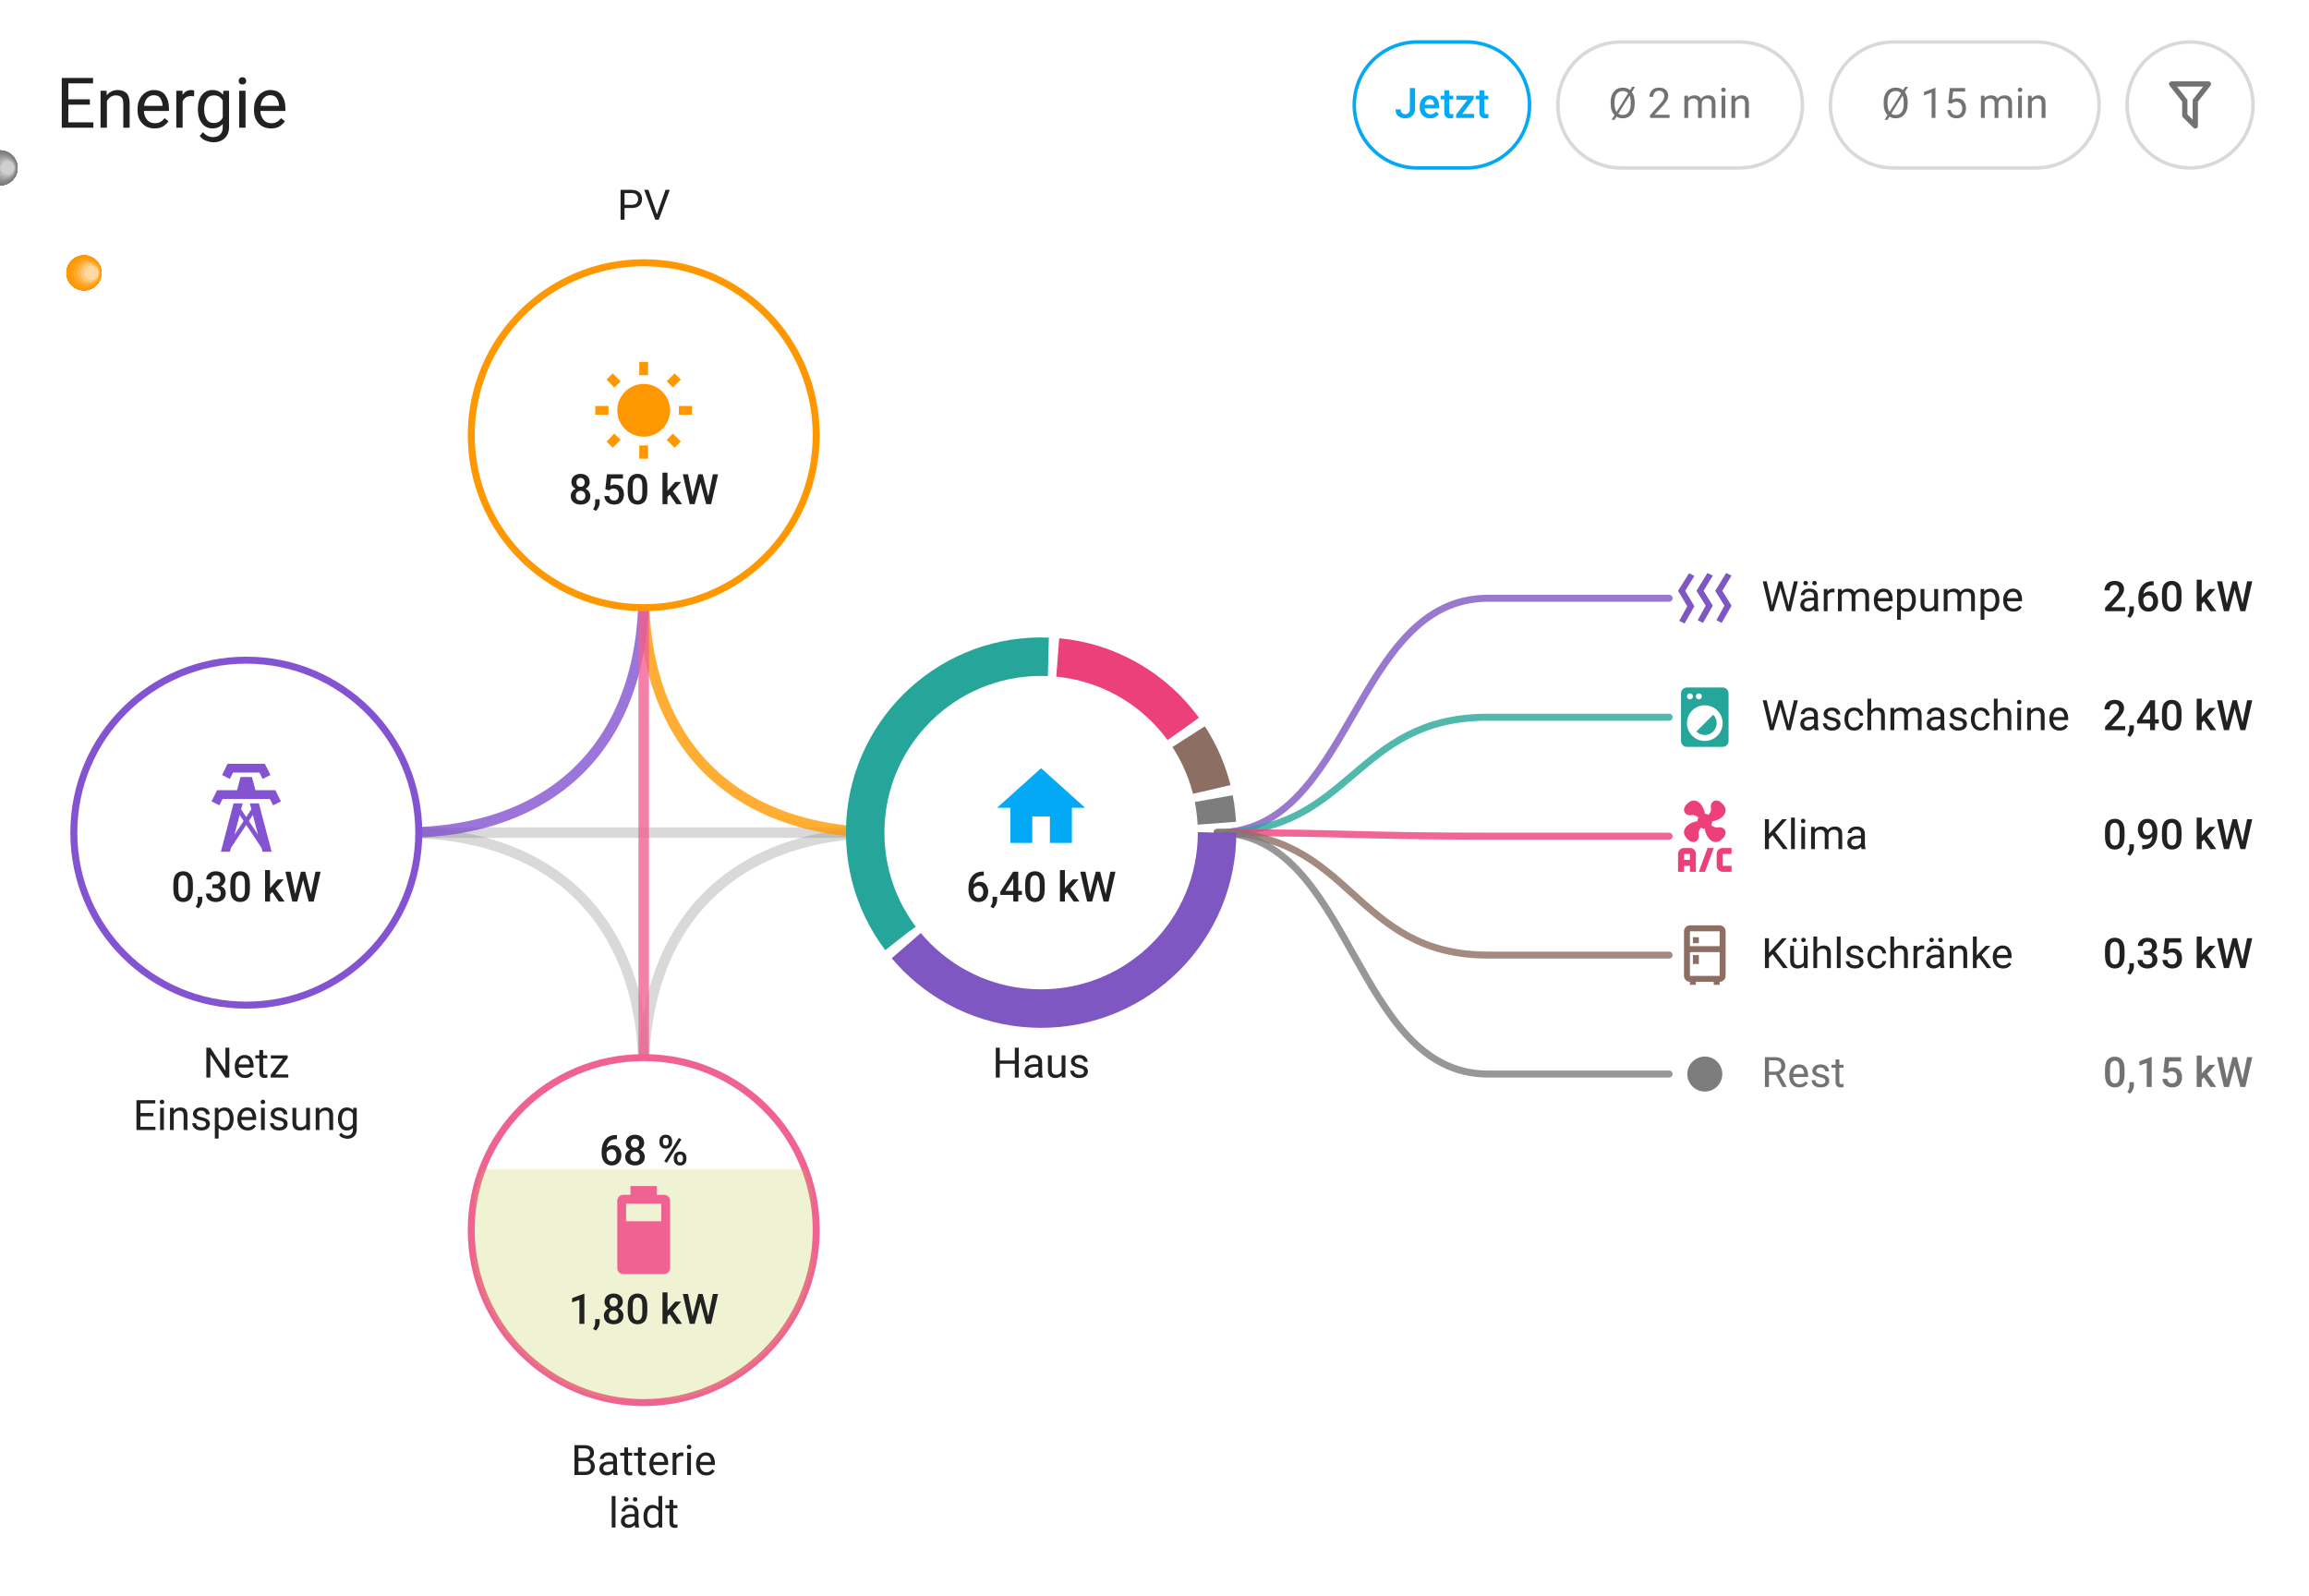
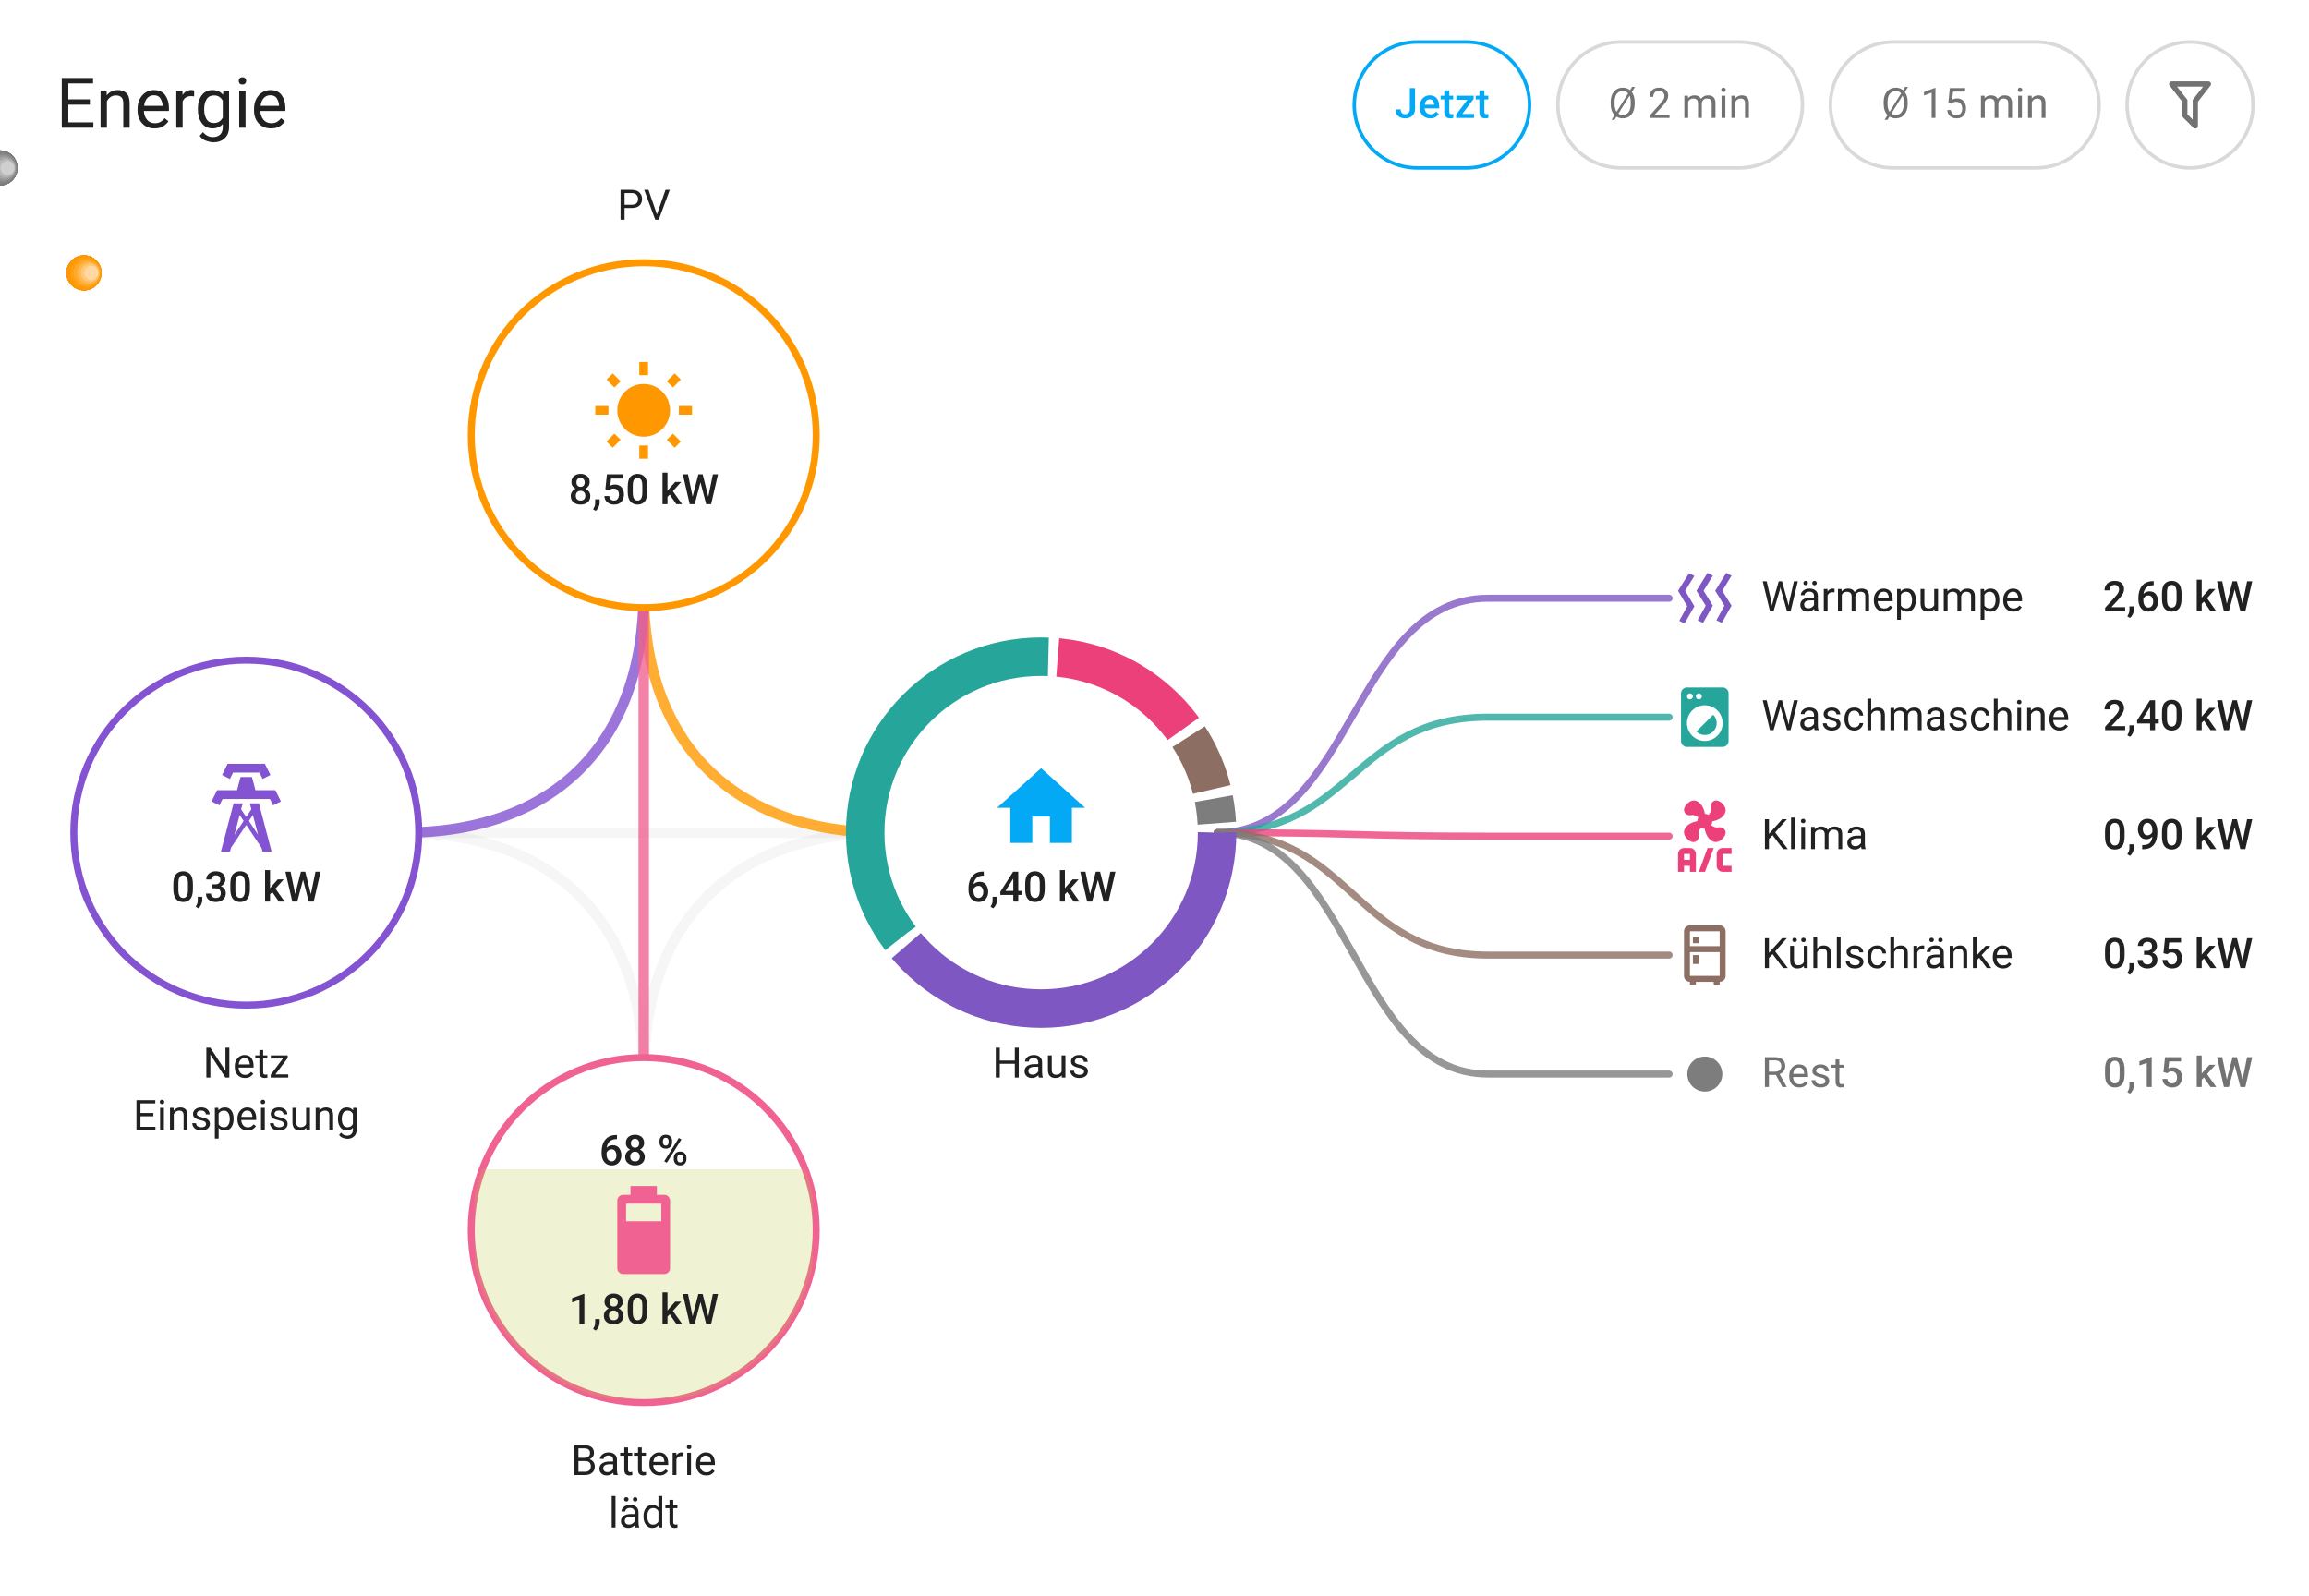
<svg xmlns="http://www.w3.org/2000/svg" xmlns:xlink="http://www.w3.org/1999/xlink" width="660" height="456" viewBox="0 0 660 456" role="img" aria-label="EnerLens Card">
  <rect x="0" y="0" width="660.0" height="456.0" rx="12" fill="rgb(255, 255, 255)" />
  <g transform="translate(24,78) scale(0.8)">
-     <path d="M114,200 L286,200" fill="none" stroke="rgba(127, 127, 127, 0.3)" stroke-width="3.75px" stroke-linecap="round" opacity="1" />
-     <path d="M114,200 C168,200 200,232 200,286" fill="none" stroke="rgba(127, 127, 127, 0.3)" stroke-width="3.75px" stroke-linecap="round" opacity="1" />
-     <path d="M200,286 C200,232 232,200 286,200" fill="none" stroke="rgba(127, 127, 127, 0.3)" stroke-width="3.75px" stroke-linecap="round" opacity="1" />
+     <path d="M114,200 L286,200" fill="none" stroke="rgba(127, 127, 127, 0.3)" stroke-width="3.75px" stroke-linecap="round" opacity="0.25" />
+     <path d="M114,200 C168,200 200,232 200,286" fill="none" stroke="rgba(127, 127, 127, 0.3)" stroke-width="3.75px" stroke-linecap="round" opacity="0.25" />
+     <path d="M200,286 C200,232 232,200 286,200" fill="none" stroke="rgba(127, 127, 127, 0.3)" stroke-width="3.75px" stroke-linecap="round" opacity="0.25" />
    <path d="M200,114 C200,168 232,200 286,200" fill="none" stroke="rgb(255, 152, 0)" stroke-width="3.75px" stroke-linecap="round" opacity="0.8" />
    <path d="M200,114 C200,168 168,200 114,200" fill="none" stroke="rgb(131, 83, 209)" stroke-width="3.75px" stroke-linecap="round" opacity="0.8" />
    <path d="M200,114 L200,286" fill="none" stroke="rgb(240, 98, 146)" stroke-width="3.75px" stroke-linecap="round" opacity="0.8" />
    <g>
      <circle cx="0.00" r="6.25" fill="rgb(240, 98, 146)" />
      <circle cx="0.53" r="5.50" fill="rgb(243, 129, 168)" fill-opacity="0.316" />
      <circle cx="1.05" r="4.75" fill="rgb(246, 161, 190)" fill-opacity="0.316" />
      <circle cx="1.57" r="4.00" fill="rgb(249, 192, 211)" fill-opacity="0.316" />
      <circle cx="2.10" r="3.25" fill="rgb(252, 224, 233)" fill-opacity="0.316" />
      <circle cx="2.63" r="2.50" fill="rgb(255, 255, 255)" fill-opacity="0.316" />
-       <animateMotion dur="1.10s" repeatCount="indefinite" begin="-0.30s" path="M 200 114 L 200 286" rotate="auto" />
+       <animateMotion dur="1.10s" repeatCount="indefinite" begin="-0.68s" path="M 200 114 L 200 286" rotate="auto" />
    </g>
    <g>
      <circle cx="0.00" r="6.25" fill="rgb(240, 98, 146)" />
      <circle cx="0.53" r="5.50" fill="rgb(243, 129, 168)" fill-opacity="0.316" />
      <circle cx="1.05" r="4.75" fill="rgb(246, 161, 190)" fill-opacity="0.316" />
      <circle cx="1.57" r="4.00" fill="rgb(249, 192, 211)" fill-opacity="0.316" />
      <circle cx="2.10" r="3.25" fill="rgb(252, 224, 233)" fill-opacity="0.316" />
      <circle cx="2.63" r="2.50" fill="rgb(255, 255, 255)" fill-opacity="0.316" />
-       <animateMotion dur="1.10s" repeatCount="indefinite" begin="-0.85s" path="M 200 114 L 200 286" rotate="auto" />
+       <animateMotion dur="1.10s" repeatCount="indefinite" begin="-0.13s" path="M 200 114 L 200 286" rotate="auto" />
    </g>
    <g>
      <circle cx="0.00" r="6.25" fill="rgb(131, 83, 209)" />
      <circle cx="0.53" r="5.50" fill="rgb(156, 117, 218)" fill-opacity="0.316" />
      <circle cx="1.05" r="4.75" fill="rgb(181, 152, 227)" fill-opacity="0.316" />
      <circle cx="1.57" r="4.00" fill="rgb(205, 186, 237)" fill-opacity="0.316" />
      <circle cx="2.10" r="3.25" fill="rgb(230, 221, 246)" fill-opacity="0.316" />
      <circle cx="2.63" r="2.50" fill="rgb(255, 255, 255)" fill-opacity="0.316" />
-       <animateMotion dur="4.50s" repeatCount="indefinite" begin="-0.30s" path="M 200 114 C 200 168 168 200 114 200" rotate="auto" />
-     </g>
-     <g>
-       <circle cx="0.00" r="6.25" fill="rgb(255, 152, 0)" />
-       <circle cx="0.53" r="5.50" fill="rgb(255, 173, 51)" fill-opacity="0.316" />
-       <circle cx="1.05" r="4.75" fill="rgb(255, 193, 102)" fill-opacity="0.316" />
-       <circle cx="1.57" r="4.00" fill="rgb(255, 214, 153)" fill-opacity="0.316" />
-       <circle cx="2.10" r="3.25" fill="rgb(255, 234, 204)" fill-opacity="0.316" />
-       <circle cx="2.63" r="2.50" fill="rgb(255, 255, 255)" fill-opacity="0.316" />
-       <animateMotion dur="1.10s" repeatCount="indefinite" begin="-0.30s" path="M 200 114 C 200 168 232 200 286 200" rotate="auto" />
-     </g>
-     <g>
-       <circle cx="0.00" r="6.25" fill="rgb(255, 152, 0)" />
-       <circle cx="0.53" r="5.50" fill="rgb(255, 173, 51)" fill-opacity="0.316" />
-       <circle cx="1.05" r="4.75" fill="rgb(255, 193, 102)" fill-opacity="0.316" />
-       <circle cx="1.57" r="4.00" fill="rgb(255, 214, 153)" fill-opacity="0.316" />
-       <circle cx="2.10" r="3.25" fill="rgb(255, 234, 204)" fill-opacity="0.316" />
-       <circle cx="2.63" r="2.50" fill="rgb(255, 255, 255)" fill-opacity="0.316" />
-       <animateMotion dur="1.10s" repeatCount="indefinite" begin="-0.52s" path="M 200 114 C 200 168 232 200 286 200" rotate="auto" />
-     </g>
-     <g>
-       <circle cx="0.00" r="6.25" fill="rgb(255, 152, 0)" />
-       <circle cx="0.53" r="5.50" fill="rgb(255, 173, 51)" fill-opacity="0.316" />
-       <circle cx="1.05" r="4.75" fill="rgb(255, 193, 102)" fill-opacity="0.316" />
-       <circle cx="1.57" r="4.00" fill="rgb(255, 214, 153)" fill-opacity="0.316" />
-       <circle cx="2.10" r="3.25" fill="rgb(255, 234, 204)" fill-opacity="0.316" />
-       <circle cx="2.63" r="2.50" fill="rgb(255, 255, 255)" fill-opacity="0.316" />
-       <animateMotion dur="1.10s" repeatCount="indefinite" begin="-0.74s" path="M 200 114 C 200 168 232 200 286 200" rotate="auto" />
-     </g>
-     <g>
-       <circle cx="0.00" r="6.25" fill="rgb(255, 152, 0)" />
-       <circle cx="0.53" r="5.50" fill="rgb(255, 173, 51)" fill-opacity="0.316" />
-       <circle cx="1.05" r="4.75" fill="rgb(255, 193, 102)" fill-opacity="0.316" />
-       <circle cx="1.57" r="4.00" fill="rgb(255, 214, 153)" fill-opacity="0.316" />
-       <circle cx="2.10" r="3.25" fill="rgb(255, 234, 204)" fill-opacity="0.316" />
-       <circle cx="2.63" r="2.50" fill="rgb(255, 255, 255)" fill-opacity="0.316" />
-       <animateMotion dur="1.10s" repeatCount="indefinite" begin="-0.96s" path="M 200 114 C 200 168 232 200 286 200" rotate="auto" />
-     </g>
-     <g>
-       <circle cx="0.00" r="6.25" fill="rgb(255, 152, 0)" />
-       <circle cx="0.53" r="5.50" fill="rgb(255, 173, 51)" fill-opacity="0.316" />
-       <circle cx="1.05" r="4.75" fill="rgb(255, 193, 102)" fill-opacity="0.316" />
-       <circle cx="1.57" r="4.00" fill="rgb(255, 214, 153)" fill-opacity="0.316" />
-       <circle cx="2.10" r="3.25" fill="rgb(255, 234, 204)" fill-opacity="0.316" />
-       <circle cx="2.63" r="2.50" fill="rgb(255, 255, 255)" fill-opacity="0.316" />
-       <animateMotion dur="1.10s" repeatCount="indefinite" begin="-0.08s" path="M 200 114 C 200 168 232 200 286 200" rotate="auto" />
+       <animateMotion dur="4.50s" repeatCount="indefinite" begin="-3.98s" path="M 200 114 C 200 168 168 200 114 200" rotate="auto" />
+     </g>
+     <g>
+       <circle cx="0.00" r="6.25" fill="rgb(255, 152, 0)" />
+       <circle cx="0.53" r="5.50" fill="rgb(255, 173, 51)" fill-opacity="0.316" />
+       <circle cx="1.05" r="4.75" fill="rgb(255, 193, 102)" fill-opacity="0.316" />
+       <circle cx="1.57" r="4.00" fill="rgb(255, 214, 153)" fill-opacity="0.316" />
+       <circle cx="2.10" r="3.25" fill="rgb(255, 234, 204)" fill-opacity="0.316" />
+       <circle cx="2.63" r="2.50" fill="rgb(255, 255, 255)" fill-opacity="0.316" />
+       <animateMotion dur="1.10s" repeatCount="indefinite" begin="-0.68s" path="M 200 114 C 200 168 232 200 286 200" rotate="auto" />
+     </g>
+     <g>
+       <circle cx="0.00" r="6.25" fill="rgb(255, 152, 0)" />
+       <circle cx="0.53" r="5.50" fill="rgb(255, 173, 51)" fill-opacity="0.316" />
+       <circle cx="1.05" r="4.75" fill="rgb(255, 193, 102)" fill-opacity="0.316" />
+       <circle cx="1.57" r="4.00" fill="rgb(255, 214, 153)" fill-opacity="0.316" />
+       <circle cx="2.10" r="3.25" fill="rgb(255, 234, 204)" fill-opacity="0.316" />
+       <circle cx="2.63" r="2.50" fill="rgb(255, 255, 255)" fill-opacity="0.316" />
+       <animateMotion dur="1.10s" repeatCount="indefinite" begin="-0.90s" path="M 200 114 C 200 168 232 200 286 200" rotate="auto" />
+     </g>
+     <g>
+       <circle cx="0.00" r="6.25" fill="rgb(255, 152, 0)" />
+       <circle cx="0.53" r="5.50" fill="rgb(255, 173, 51)" fill-opacity="0.316" />
+       <circle cx="1.05" r="4.75" fill="rgb(255, 193, 102)" fill-opacity="0.316" />
+       <circle cx="1.57" r="4.00" fill="rgb(255, 214, 153)" fill-opacity="0.316" />
+       <circle cx="2.10" r="3.25" fill="rgb(255, 234, 204)" fill-opacity="0.316" />
+       <circle cx="2.63" r="2.50" fill="rgb(255, 255, 255)" fill-opacity="0.316" />
+       <animateMotion dur="1.10s" repeatCount="indefinite" begin="-0.02s" path="M 200 114 C 200 168 232 200 286 200" rotate="auto" />
+     </g>
+     <g>
+       <circle cx="0.00" r="6.25" fill="rgb(255, 152, 0)" />
+       <circle cx="0.53" r="5.50" fill="rgb(255, 173, 51)" fill-opacity="0.316" />
+       <circle cx="1.05" r="4.75" fill="rgb(255, 193, 102)" fill-opacity="0.316" />
+       <circle cx="1.57" r="4.00" fill="rgb(255, 214, 153)" fill-opacity="0.316" />
+       <circle cx="2.10" r="3.25" fill="rgb(255, 234, 204)" fill-opacity="0.316" />
+       <circle cx="2.63" r="2.50" fill="rgb(255, 255, 255)" fill-opacity="0.316" />
+       <animateMotion dur="1.10s" repeatCount="indefinite" begin="-0.24s" path="M 200 114 C 200 168 232 200 286 200" rotate="auto" />
+     </g>
+     <g>
+       <circle cx="0.00" r="6.25" fill="rgb(255, 152, 0)" />
+       <circle cx="0.53" r="5.50" fill="rgb(255, 173, 51)" fill-opacity="0.316" />
+       <circle cx="1.05" r="4.75" fill="rgb(255, 193, 102)" fill-opacity="0.316" />
+       <circle cx="1.57" r="4.00" fill="rgb(255, 214, 153)" fill-opacity="0.316" />
+       <circle cx="2.10" r="3.25" fill="rgb(255, 234, 204)" fill-opacity="0.316" />
+       <circle cx="2.63" r="2.50" fill="rgb(255, 255, 255)" fill-opacity="0.316" />
+       <animateMotion dur="1.10s" repeatCount="indefinite" begin="-0.46s" path="M 200 114 C 200 168 232 200 286 200" rotate="auto" />
    </g>
  </g>
  <g transform="translate(0,48)">
    <path id="line-sensor-c1" d="M347.9,190.0 C386.7,190.0 386.7,123.0 425.4,123.0 L477.1,123.0" fill="none" stroke="rgb(126, 87, 194)" stroke-width="2px" stroke-linecap="round" opacity="0.8">
      <animate attributeName="d" values="M347.9,190.0 C386.7,190.0 386.7,123.0 425.4,123.0 L477.1,123.0;M347.9,190.0 C386.7,190.0 386.7,123.0 425.4,123.0 L477.1,123.0;M347.9,190.0 C386.7,190.0 386.7,157.0 425.4,157.0 L477.1,157.0;M347.9,190.0 C386.7,190.0 386.7,157.0 425.4,157.0 L477.1,157.0;M347.9,190.0 C386.7,190.0 386.7,123.0 425.4,123.0 L477.1,123.0" keyTimes="0;0.425;0.5;0.925;1" dur="8s" repeatCount="indefinite" calcMode="spline" keySplines="0 0 1 1;.4 0 .2 1;0 0 1 1;.4 0 .2 1" />
    </path>
    <g>
      <circle cx="0.00" r="5.00" fill="rgb(126, 87, 194)" />
      <circle cx="0.42" r="4.40" fill="rgb(152, 121, 206)" fill-opacity="0.316" />
      <circle cx="0.84" r="3.80" fill="rgb(178, 154, 218)" fill-opacity="0.316" />
      <circle cx="1.26" r="3.20" fill="rgb(203, 188, 231)" fill-opacity="0.316" />
      <circle cx="1.68" r="2.60" fill="rgb(229, 221, 243)" fill-opacity="0.316" />
      <circle cx="2.10" r="2.00" fill="rgb(255, 255, 255)" fill-opacity="0.316" />
-       <animateMotion dur="1.10s" repeatCount="indefinite" begin="-0.15s" rotate="auto">
+       <animateMotion dur="1.10s" repeatCount="indefinite" begin="-1.08s" rotate="auto">
        <mpath href="#line-sensor-c1" xlink:href="#line-sensor-c1" />
      </animateMotion>
    </g>
    <g>
      <circle cx="0.00" r="5.00" fill="rgb(126, 87, 194)" />
      <circle cx="0.42" r="4.40" fill="rgb(152, 121, 206)" fill-opacity="0.316" />
      <circle cx="0.84" r="3.80" fill="rgb(178, 154, 218)" fill-opacity="0.316" />
      <circle cx="1.26" r="3.20" fill="rgb(203, 188, 231)" fill-opacity="0.316" />
      <circle cx="1.68" r="2.60" fill="rgb(229, 221, 243)" fill-opacity="0.316" />
      <circle cx="2.10" r="2.00" fill="rgb(255, 255, 255)" fill-opacity="0.316" />
-       <animateMotion dur="1.10s" repeatCount="indefinite" begin="-0.52s" rotate="auto">
+       <animateMotion dur="1.10s" repeatCount="indefinite" begin="-1.45s" rotate="auto">
        <mpath href="#line-sensor-c1" xlink:href="#line-sensor-c1" />
      </animateMotion>
    </g>
    <g>
      <circle cx="0.00" r="5.00" fill="rgb(126, 87, 194)" />
      <circle cx="0.42" r="4.40" fill="rgb(152, 121, 206)" fill-opacity="0.316" />
      <circle cx="0.84" r="3.80" fill="rgb(178, 154, 218)" fill-opacity="0.316" />
      <circle cx="1.26" r="3.20" fill="rgb(203, 188, 231)" fill-opacity="0.316" />
      <circle cx="1.68" r="2.60" fill="rgb(229, 221, 243)" fill-opacity="0.316" />
      <circle cx="2.10" r="2.00" fill="rgb(255, 255, 255)" fill-opacity="0.316" />
-       <animateMotion dur="1.10s" repeatCount="indefinite" begin="-0.88s" rotate="auto">
+       <animateMotion dur="1.10s" repeatCount="indefinite" begin="-1.82s" rotate="auto">
        <mpath href="#line-sensor-c1" xlink:href="#line-sensor-c1" />
      </animateMotion>
    </g>
    <path id="line-sensor-c2" d="M347.9,190.0 C386.7,190.0 386.7,157.0 425.4,157.0 L477.1,157.0" fill="none" stroke="rgb(38, 166, 154)" stroke-width="2px" stroke-linecap="round" opacity="0.8">
      <animate attributeName="d" values="M347.9,190.0 C386.7,190.0 386.7,157.0 425.4,157.0 L477.1,157.0;M347.9,190.0 C386.7,190.0 386.7,157.0 425.4,157.0 L477.1,157.0;M347.9,190.0 C386.7,190.0 386.7,123.0 425.4,123.0 L477.1,123.0;M347.9,190.0 C386.7,190.0 386.7,123.0 425.4,123.0 L477.1,123.0;M347.9,190.0 C386.7,190.0 386.7,157.0 425.4,157.0 L477.1,157.0" keyTimes="0;0.425;0.5;0.925;1" dur="8s" repeatCount="indefinite" calcMode="spline" keySplines="0 0 1 1;.4 0 .2 1;0 0 1 1;.4 0 .2 1" />
    </path>
    <g>
      <circle cx="0.00" r="5.00" fill="rgb(38, 166, 154)" />
      <circle cx="0.42" r="4.40" fill="rgb(81, 184, 174)" fill-opacity="0.316" />
      <circle cx="0.84" r="3.80" fill="rgb(125, 202, 194)" fill-opacity="0.316" />
      <circle cx="1.26" r="3.20" fill="rgb(168, 219, 215)" fill-opacity="0.316" />
      <circle cx="1.68" r="2.60" fill="rgb(212, 237, 235)" fill-opacity="0.316" />
      <circle cx="2.10" r="2.00" fill="rgb(255, 255, 255)" fill-opacity="0.316" />
-       <animateMotion dur="1.10s" repeatCount="indefinite" begin="-0.15s" rotate="auto">
+       <animateMotion dur="1.10s" repeatCount="indefinite" begin="-1.08s" rotate="auto">
        <mpath href="#line-sensor-c2" xlink:href="#line-sensor-c2" />
      </animateMotion>
    </g>
    <g>
      <circle cx="0.00" r="5.00" fill="rgb(38, 166, 154)" />
      <circle cx="0.42" r="4.40" fill="rgb(81, 184, 174)" fill-opacity="0.316" />
      <circle cx="0.84" r="3.80" fill="rgb(125, 202, 194)" fill-opacity="0.316" />
      <circle cx="1.26" r="3.20" fill="rgb(168, 219, 215)" fill-opacity="0.316" />
      <circle cx="1.68" r="2.60" fill="rgb(212, 237, 235)" fill-opacity="0.316" />
      <circle cx="2.10" r="2.00" fill="rgb(255, 255, 255)" fill-opacity="0.316" />
-       <animateMotion dur="1.10s" repeatCount="indefinite" begin="-0.52s" rotate="auto">
+       <animateMotion dur="1.10s" repeatCount="indefinite" begin="-1.45s" rotate="auto">
        <mpath href="#line-sensor-c2" xlink:href="#line-sensor-c2" />
      </animateMotion>
    </g>
    <g>
      <circle cx="0.00" r="5.00" fill="rgb(38, 166, 154)" />
      <circle cx="0.42" r="4.40" fill="rgb(81, 184, 174)" fill-opacity="0.316" />
      <circle cx="0.84" r="3.80" fill="rgb(125, 202, 194)" fill-opacity="0.316" />
      <circle cx="1.26" r="3.20" fill="rgb(168, 219, 215)" fill-opacity="0.316" />
      <circle cx="1.68" r="2.60" fill="rgb(212, 237, 235)" fill-opacity="0.316" />
      <circle cx="2.10" r="2.00" fill="rgb(255, 255, 255)" fill-opacity="0.316" />
-       <animateMotion dur="1.10s" repeatCount="indefinite" begin="-0.88s" rotate="auto">
+       <animateMotion dur="1.10s" repeatCount="indefinite" begin="-1.82s" rotate="auto">
        <mpath href="#line-sensor-c2" xlink:href="#line-sensor-c2" />
      </animateMotion>
    </g>
    <path id="line-sensor-c3" d="M347.9,190.0 C386.7,190.0 386.7,191.0 425.4,191.0 L477.1,191.0" fill="none" stroke="rgb(236, 64, 122)" stroke-width="2px" stroke-linecap="round" opacity="0.8" />
    <g>
      <circle cx="0.00" r="5.00" fill="rgb(236, 64, 122)" />
      <circle cx="0.42" r="4.40" fill="rgb(240, 102, 149)" fill-opacity="0.316" />
      <circle cx="0.84" r="3.80" fill="rgb(244, 140, 175)" fill-opacity="0.316" />
      <circle cx="1.26" r="3.20" fill="rgb(247, 179, 202)" fill-opacity="0.316" />
      <circle cx="1.68" r="2.60" fill="rgb(251, 217, 228)" fill-opacity="0.316" />
      <circle cx="2.10" r="2.00" fill="rgb(255, 255, 255)" fill-opacity="0.316" />
-       <animateMotion dur="2.57s" repeatCount="indefinite" begin="-0.15s" rotate="auto">
+       <animateMotion dur="2.57s" repeatCount="indefinite" begin="-1.08s" rotate="auto">
        <mpath href="#line-sensor-c3" xlink:href="#line-sensor-c3" />
      </animateMotion>
    </g>
    <path id="line-sensor-c4" d="M347.9,190.0 C386.7,190.0 386.7,225.0 425.4,225.0 L477.1,225.0" fill="none" stroke="rgb(141, 110, 99)" stroke-width="2px" stroke-linecap="round" opacity="0.8" />
    <g>
      <circle cx="0.00" r="5.00" fill="rgb(141, 110, 99)" />
      <circle cx="0.42" r="4.40" fill="rgb(164, 139, 130)" fill-opacity="0.316" />
      <circle cx="0.84" r="3.80" fill="rgb(187, 168, 161)" fill-opacity="0.316" />
      <circle cx="1.26" r="3.20" fill="rgb(209, 197, 193)" fill-opacity="0.316" />
      <circle cx="1.68" r="2.60" fill="rgb(232, 226, 224)" fill-opacity="0.316" />
      <circle cx="2.10" r="2.00" fill="rgb(255, 255, 255)" fill-opacity="0.316" />
-       <animateMotion dur="4.44s" repeatCount="indefinite" begin="-0.15s" rotate="auto">
+       <animateMotion dur="4.44s" repeatCount="indefinite" begin="-1.08s" rotate="auto">
        <mpath href="#line-sensor-c4" xlink:href="#line-sensor-c4" />
      </animateMotion>
    </g>
    <path id="line--rest-" d="M347.9,190.0 C386.7,190.0 386.7,259.0 425.4,259.0 L477.1,259.0" fill="none" stroke="rgb(125, 125, 125)" stroke-width="2px" stroke-linecap="round" opacity="0.8" />
    <g>
      <circle cx="0.00" r="5.00" fill="rgb(125, 125, 125)" />
      <circle cx="0.42" r="4.40" fill="rgb(151, 151, 151)" fill-opacity="0.316" />
      <circle cx="0.84" r="3.80" fill="rgb(177, 177, 177)" fill-opacity="0.316" />
      <circle cx="1.26" r="3.20" fill="rgb(203, 203, 203)" fill-opacity="0.316" />
      <circle cx="1.68" r="2.60" fill="rgb(229, 229, 229)" fill-opacity="0.316" />
      <circle cx="2.10" r="2.00" fill="rgb(255, 255, 255)" fill-opacity="0.316" />
-       <animateMotion dur="4.50s" repeatCount="indefinite" begin="-0.15s" rotate="auto">
+       <animateMotion dur="4.50s" repeatCount="indefinite" begin="-1.08s" rotate="auto">
        <mpath href="#line--rest-" xlink:href="#line--rest-" />
      </animateMotion>
    </g>
  </g>
  <circle cx="184" cy="124.4" r="49.3" fill="rgb(255, 255, 255)" stroke="rgb(255, 152, 0)" stroke-width="2" />
  <g transform="translate(168.9,102.2) scale(1.2572)" />
  <g transform="translate(168.9,102.2) scale(1.2572)">
    <path d="M3.55 19.09L4.96 20.5L6.76 18.71L5.34 17.29M12 6C8.69 6 6 8.69 6 12S8.69 18 12 18 18 15.31 18 12C18 8.68 15.31 6 12 6M20 13H23V11H20M17.24 18.71L19.04 20.5L20.45 19.09L18.66 17.29M20.45 5L19.04 3.6L17.24 5.39L18.66 6.81M13 1H11V4H13M6.76 5.39L4.96 3.6L3.55 5L5.34 6.81L6.76 5.39M1 13H4V11H1M13 20H11V23H13" fill="rgb(255, 152, 0)" />
  </g>
  <text x="184" y="144.1" text-anchor="middle" font-size="12.0" font-weight="500" fill="rgb(33, 33, 33)" font-family="Roboto, system-ui, sans-serif" textLength="44.2" lengthAdjust="spacingAndGlyphs">8,50 kW</text>
  <text x="184" y="62.8" text-anchor="middle" font-size="12.0" font-weight="400" fill="rgb(33, 33, 33)" font-family="Roboto, system-ui, sans-serif" textLength="14.4" lengthAdjust="spacingAndGlyphs">PV</text>
  <circle cx="70.4" cy="238" r="49.3" fill="rgb(255, 255, 255)" stroke="rgb(131, 83, 209)" stroke-width="2" />
  <g transform="translate(55.3,215.8) scale(1.2572)" />
  <g transform="translate(55.3,215.8) scale(1.2572)">
    <path d="M8.28,5.45L6.5,4.55L7.76,2H16.23L17.5,4.55L15.72,5.44L15,4H9L8.28,5.45M18.62,8H14.09L13.3,5H10.7L9.91,8H5.38L4.1,10.55L5.89,11.44L6.62,10H17.38L18.1,11.45L19.89,10.56L18.62,8M17.77,22H15.7L15.46,21.1L12,15.9L8.53,21.1L8.3,22H6.23L9.12,11H11.19L10.83,12.35L12,14.1L13.16,12.35L12.81,11H14.88L17.77,22M11.4,15L10.5,13.65L9.32,18.13L11.4,15M14.68,18.12L13.5,13.64L12.6,15L14.68,18.12Z" fill="rgb(131, 83, 209)" />
  </g>
  <text x="70.4" y="257.7" text-anchor="middle" font-size="12.0" font-weight="500" fill="rgb(33, 33, 33)" font-family="Roboto, system-ui, sans-serif" textLength="44.2" lengthAdjust="spacingAndGlyphs">0,30 kW</text>
  <text x="70.4" y="308" text-anchor="middle" font-size="12.0" font-weight="400" fill="rgb(33, 33, 33)" font-family="Roboto, system-ui, sans-serif" textLength="25.7" lengthAdjust="spacingAndGlyphs">Netz</text>
  <text x="70.4" y="323" text-anchor="middle" font-size="12.0" font-weight="400" fill="rgb(33, 33, 33)" font-family="Roboto, system-ui, sans-serif" textLength="66.8" lengthAdjust="spacingAndGlyphs">Einspeisung</text>
  <circle cx="297.6" cy="238" r="49.3" fill="rgb(255, 255, 255)" stroke="rgba(0, 0, 0, 0)" stroke-width="2" />
  <g transform="translate(241.8,182.2) scale(1.1159)">
    <circle cx="50" cy="50" r="45.07" fill="none" stroke="rgb(126, 87, 194)" stroke-width="9.86" stroke-dasharray="110.16 173.04" stroke-dashoffset="0.00" stroke-linecap="butt" transform="">
      <animate attributeName="stroke" values="rgb(126, 87, 194);rgb(38, 166, 154);rgb(126, 87, 194)" keyTimes="0;0.463;0.963" calcMode="discrete" dur="8s" repeatCount="indefinite" />
    </circle>
    <circle cx="50" cy="50" r="45.07" fill="none" stroke="rgb(38, 166, 154)" stroke-width="9.86" stroke-dasharray="101.68 181.51" stroke-dashoffset="-112.57" stroke-linecap="butt" transform="">
      <animate attributeName="stroke" values="rgb(38, 166, 154);rgb(126, 87, 194);rgb(38, 166, 154)" keyTimes="0;0.463;0.963" calcMode="discrete" dur="8s" repeatCount="indefinite" />
    </circle>
    <circle cx="50" cy="50" r="45.07" fill="none" stroke="rgb(236, 64, 122)" stroke-width="9.86" stroke-dasharray="38.13 245.06" stroke-dashoffset="-216.66" stroke-linecap="butt" transform="" />
    <circle cx="50" cy="50" r="45.07" fill="none" stroke="rgb(141, 110, 99)" stroke-width="9.86" stroke-dasharray="14.83 268.36" stroke-dashoffset="-257.20" stroke-linecap="butt" transform="" />
    <circle cx="50" cy="50" r="45.07" fill="none" stroke="rgb(125, 125, 125)" stroke-width="9.86" stroke-dasharray="6.36 276.84" stroke-dashoffset="-274.43" stroke-linecap="butt" transform="" />
  </g>
  <g transform="translate(282.5,215.8) scale(1.2572)">
    <path d="M10,20V14H14V20H19V12H22L12,3L2,12H5V20H10Z" fill="rgb(3, 169, 244)" />
  </g>
  <text x="297.6" y="257.7" text-anchor="middle" font-size="12.0" font-weight="500" fill="rgb(33, 33, 33)" font-family="Roboto, system-ui, sans-serif" textLength="44.2" lengthAdjust="spacingAndGlyphs">6,40 kW</text>
  <text x="297.6" y="308" text-anchor="middle" font-size="12.0" font-weight="400" fill="rgb(33, 33, 33)" font-family="Roboto, system-ui, sans-serif" textLength="28.6" lengthAdjust="spacingAndGlyphs">Haus</text>
  <circle cx="184" cy="351.6" r="49.3" fill="rgb(255, 255, 255)" stroke="rgb(240, 98, 146)" stroke-width="2" />
-   <clipPath id="socjptlt">
+   <clipPath id="soc18bjl">
    <circle cx="184" cy="351.6" r="49.3" />
  </clipPath>
-   <rect clip-path="url(#socjptlt)" x="135.7" y="334.2" width="96.6" height="65.7" fill="rgb(186, 196, 59)" opacity="0.22" />
+   <rect clip-path="url(#soc18bjl)" x="135.7" y="334.2" width="96.6" height="65.7" fill="rgb(186, 196, 59)" opacity="0.22" />
  <g transform="translate(168.9,336.5) scale(1.2572)" />
  <g transform="translate(168.9,336.5) scale(1.2572)">
    <path d="M16,10H8V6H16M16.67,4H15V2H9V4H7.33A1.33,1.33 0 0,0 6,5.33V20.67C6,21.4 6.6,22 7.33,22H16.67A1.33,1.33 0 0,0 18,20.67V5.33C18,4.6 17.4,4 16.67,4Z" fill="rgb(240, 98, 146)" />
  </g>
  <text x="184" y="333" text-anchor="middle" font-size="12.0" font-weight="500" fill="rgb(33, 33, 33)" font-family="Roboto, system-ui, sans-serif" textLength="26.8" lengthAdjust="spacingAndGlyphs">68 %</text>
  <text x="184" y="378.4" text-anchor="middle" font-size="12.0" font-weight="500" fill="rgb(33, 33, 33)" font-family="Roboto, system-ui, sans-serif" textLength="44.2" lengthAdjust="spacingAndGlyphs">1,80 kW</text>
  <text x="184" y="421.6" text-anchor="middle" font-size="12.0" font-weight="400" fill="rgb(33, 33, 33)" font-family="Roboto, system-ui, sans-serif" textLength="44.4" lengthAdjust="spacingAndGlyphs">Batterie</text>
  <text x="184" y="436.6" text-anchor="middle" font-size="12.0" font-weight="400" fill="rgb(33, 33, 33)" font-family="Roboto, system-ui, sans-serif" textLength="21.3" lengthAdjust="spacingAndGlyphs">lädt</text>
  <text x="16" y="36.5" text-anchor="start" font-size="20.0" font-weight="400" fill="rgb(33, 33, 33)" font-family="Roboto, system-ui, sans-serif" textLength="68.3" lengthAdjust="spacingAndGlyphs">Energie</text>
  <rect x="387.1" y="12" width="50.1" height="36.0" rx="18.0" ry="18.0" fill="rgba(0, 0, 0, 0)" stroke="rgb(3, 169, 244)" stroke-width="1" />
  <text x="412.2" y="33.7" text-anchor="middle" font-size="12.0" font-weight="500" fill="rgb(3, 169, 244)" font-family="Roboto, system-ui, sans-serif" textLength="24.1" lengthAdjust="spacingAndGlyphs">Jetzt</text>
  <rect x="445.3" y="12" width="69.9" height="36.0" rx="18.0" ry="18.0" fill="rgba(0, 0, 0, 0)" stroke="rgba(127, 127, 127, 0.3)" stroke-width="1" />
  <text x="480.2" y="33.7" text-anchor="middle" font-size="12.0" font-weight="400" fill="rgb(114, 114, 114)" font-family="Roboto, system-ui, sans-serif" textLength="43.9" lengthAdjust="spacingAndGlyphs">Ø 2 min</text>
  <rect x="523.2" y="12" width="76.8" height="36.0" rx="18.0" ry="18.0" fill="rgba(0, 0, 0, 0)" stroke="rgba(127, 127, 127, 0.3)" stroke-width="1" />
  <text x="561.6" y="33.7" text-anchor="middle" font-size="12.0" font-weight="400" fill="rgb(114, 114, 114)" font-family="Roboto, system-ui, sans-serif" textLength="50.8" lengthAdjust="spacingAndGlyphs">Ø 15 min</text>
  <rect x="608" y="12" width="36.0" height="36.0" rx="18.0" ry="18.0" fill="rgba(0, 0, 0, 0)" stroke="rgba(127, 127, 127, 0.3)" stroke-width="1" />
  <g transform="translate(617,21) scale(0.75)">
    <path d="M15,19.88C15.04,20.18 14.94,20.5 14.71,20.71C14.32,21.1 13.69,21.1 13.3,20.71L9.29,16.7C9.06,16.47 8.96,16.16 9,15.87V10.75L4.21,4.62C3.87,4.19 3.95,3.56 4.38,3.22C4.57,3.08 4.78,3 5,3V3H19V3C19.22,3 19.43,3.08 19.62,3.22C20.05,3.56 20.13,4.19 19.79,4.62L15,10.75V19.88M7.04,5L11,10.06V15.58L13,17.58V10.05L16.96,5H7.04Z" fill="rgb(114, 114, 114)" />
  </g>
  <g>
    <animateTransform attributeName="transform" type="translate" values="0 0;0 0;0 34.0;0 34.0;0 0" keyTimes="0;0.425;0.5;0.925;1" dur="8s" repeatCount="indefinite" calcMode="spline" keySplines="0 0 1 1;.4 0 .2 1;0 0 1 1;.4 0 .2 1" />
    <g transform="translate(477.1,160.8) scale(0.8496)">
      <path d="M8.5 4.5L5.4 9.5L8.5 14.7L5.2 20.5L3.4 19.6L6.1 14.7L3 9.5L6.7 3.6L8.5 4.5M14.7 4.4L11.6 9.5L14.7 14.5L11.4 20.3L9.6 19.4L12.3 14.5L9.2 9.5L12.9 3.5L14.7 4.4M21 4.4L17.9 9.5L21 14.5L17.7 20.3L15.9 19.4L18.6 14.5L15.5 9.5L19.2 3.5L21 4.4" fill="rgb(126, 87, 194)" />
    </g>
    <text x="503.5" y="174.7" text-anchor="start" font-size="12.0" font-weight="400" fill="rgb(33, 33, 33)" font-family="Roboto, system-ui, sans-serif" textLength="80.4" lengthAdjust="spacingAndGlyphs">Wärmepumpe</text>
    <text x="644" y="174.7" text-anchor="end" font-size="12.0" font-weight="500" fill="rgb(33, 33, 33)" font-family="Roboto, system-ui, sans-serif" textLength="44.2" lengthAdjust="spacingAndGlyphs">2,60 kW<animate attributeName="opacity" values="1;1;0;0;1" keyTimes="0;0.425;0.5;0.925;1" dur="8s" repeatCount="indefinite" />
    </text>
    <text x="644" y="174.7" text-anchor="end" font-size="12.0" font-weight="500" fill="rgb(33, 33, 33)" font-family="Roboto, system-ui, sans-serif" textLength="44.2" lengthAdjust="spacingAndGlyphs" opacity="0">2,40 kW<animate attributeName="opacity" values="0;0;1;1;0" keyTimes="0;0.425;0.5;0.925;1" dur="8s" repeatCount="indefinite" />
    </text>
  </g>
  <g>
    <animateTransform attributeName="transform" type="translate" values="0 0;0 0;0 -34.0;0 -34.0;0 0" keyTimes="0;0.425;0.5;0.925;1" dur="8s" repeatCount="indefinite" calcMode="spline" keySplines="0 0 1 1;.4 0 .2 1;0 0 1 1;.4 0 .2 1" />
    <g transform="translate(477.1,194.8) scale(0.8496)">
      <path d="M14.83,11.17C16.39,12.73 16.39,15.27 14.83,16.83C13.27,18.39 10.73,18.39 9.17,16.83L14.83,11.17M6,2H18A2,2 0 0,1 20,4V20A2,2 0 0,1 18,22H6A2,2 0 0,1 4,20V4A2,2 0 0,1 6,2M7,4A1,1 0 0,0 6,5A1,1 0 0,0 7,6A1,1 0 0,0 8,5A1,1 0 0,0 7,4M10,4A1,1 0 0,0 9,5A1,1 0 0,0 10,6A1,1 0 0,0 11,5A1,1 0 0,0 10,4M12,8A6,6 0 0,0 6,14A6,6 0 0,0 12,20A6,6 0 0,0 18,14A6,6 0 0,0 12,8Z" fill="rgb(38, 166, 154)" />
    </g>
    <text x="503.5" y="208.7" text-anchor="start" font-size="12.0" font-weight="400" fill="rgb(33, 33, 33)" font-family="Roboto, system-ui, sans-serif" textLength="90.3" lengthAdjust="spacingAndGlyphs">Waschmaschine</text>
    <text x="644" y="208.7" text-anchor="end" font-size="12.0" font-weight="500" fill="rgb(33, 33, 33)" font-family="Roboto, system-ui, sans-serif" textLength="44.2" lengthAdjust="spacingAndGlyphs">2,40 kW<animate attributeName="opacity" values="1;1;0;0;1" keyTimes="0;0.425;0.5;0.925;1" dur="8s" repeatCount="indefinite" />
    </text>
    <text x="644" y="208.7" text-anchor="end" font-size="12.0" font-weight="500" fill="rgb(33, 33, 33)" font-family="Roboto, system-ui, sans-serif" textLength="44.2" lengthAdjust="spacingAndGlyphs" opacity="0">2,60 kW<animate attributeName="opacity" values="0;0;1;1;0" keyTimes="0;0.425;0.5;0.925;1" dur="8s" repeatCount="indefinite" />
    </text>
  </g>
  <g>
    <g transform="translate(477.1,228.8) scale(0.8496)">
      <path d="M6.59,0.66C8.93,-1.15 11.47,1.06 12.04,4.5C12.47,4.5 12.89,4.62 13.27,4.84C13.79,4.24 14.25,3.42 14.07,2.5C13.65,0.35 16.06,-1.39 18.35,1.58C20.16,3.92 17.95,6.46 14.5,7.03C14.5,7.46 14.39,7.89 14.16,8.27C14.76,8.78 15.58,9.24 16.5,9.06C18.63,8.64 20.38,11.04 17.41,13.34C15.07,15.15 12.53,12.94 11.96,9.5C11.53,9.5 11.11,9.37 10.74,9.15C10.22,9.75 9.75,10.58 9.93,11.5C10.35,13.64 7.94,15.39 5.65,12.42C3.83,10.07 6.05,7.53 9.5,6.97C9.5,6.54 9.63,6.12 9.85,5.74C9.25,5.23 8.43,4.76 7.5,4.94C5.37,5.36 3.62,2.96 6.59,0.66M5,16H7A2,2 0 0,1 9,18V24H7V22H5V24H3V18A2,2 0 0,1 5,16M5,18V20H7V18H5M12.93,16H15L12.07,24H10L12.93,16M18,16H21V18H18V22H21V24H18A2,2 0 0,1 16,22V18A2,2 0 0,1 18,16Z" fill="rgb(236, 64, 122)" />
    </g>
    <text x="503.5" y="242.7" text-anchor="start" font-size="12.0" font-weight="400" fill="rgb(33, 33, 33)" font-family="Roboto, system-ui, sans-serif" textLength="31.2" lengthAdjust="spacingAndGlyphs">Klima</text>
    <text x="644" y="242.7" text-anchor="end" font-size="12.0" font-weight="500" fill="rgb(33, 33, 33)" font-family="Roboto, system-ui, sans-serif" textLength="44.2" lengthAdjust="spacingAndGlyphs">0,90 kW</text>
  </g>
  <g>
    <g transform="translate(477.1,262.8) scale(0.8496)">
      <path d="M9,21V22H7V21A2,2 0 0,1 5,19V4A2,2 0 0,1 7,2H17A2,2 0 0,1 19,4V19A2,2 0 0,1 17,21V22H15V21H9M7,4V9H17V4H7M7,19H17V11H7V19M8,12H10V15H8V12M8,6H10V8H8V6Z" fill="rgb(141, 110, 99)" />
    </g>
    <text x="503.5" y="276.7" text-anchor="start" font-size="12.0" font-weight="400" fill="rgb(33, 33, 33)" font-family="Roboto, system-ui, sans-serif" textLength="75.9" lengthAdjust="spacingAndGlyphs">Kühlschränke</text>
    <text x="644" y="276.7" text-anchor="end" font-size="12.0" font-weight="500" fill="rgb(33, 33, 33)" font-family="Roboto, system-ui, sans-serif" textLength="44.2" lengthAdjust="spacingAndGlyphs">0,35 kW</text>
  </g>
  <g>
    <circle cx="487.3" cy="307" r="5" fill="rgb(125, 125, 125)" />
    <text x="503.5" y="310.7" text-anchor="start" font-size="12.0" font-weight="400" fill="rgb(114, 114, 114)" font-family="Roboto, system-ui, sans-serif" textLength="24.1" lengthAdjust="spacingAndGlyphs">Rest</text>
    <text x="644" y="310.7" text-anchor="end" font-size="12.0" font-weight="500" fill="rgb(114, 114, 114)" font-family="Roboto, system-ui, sans-serif" textLength="44.2" lengthAdjust="spacingAndGlyphs">0,15 kW</text>
  </g>
</svg>
